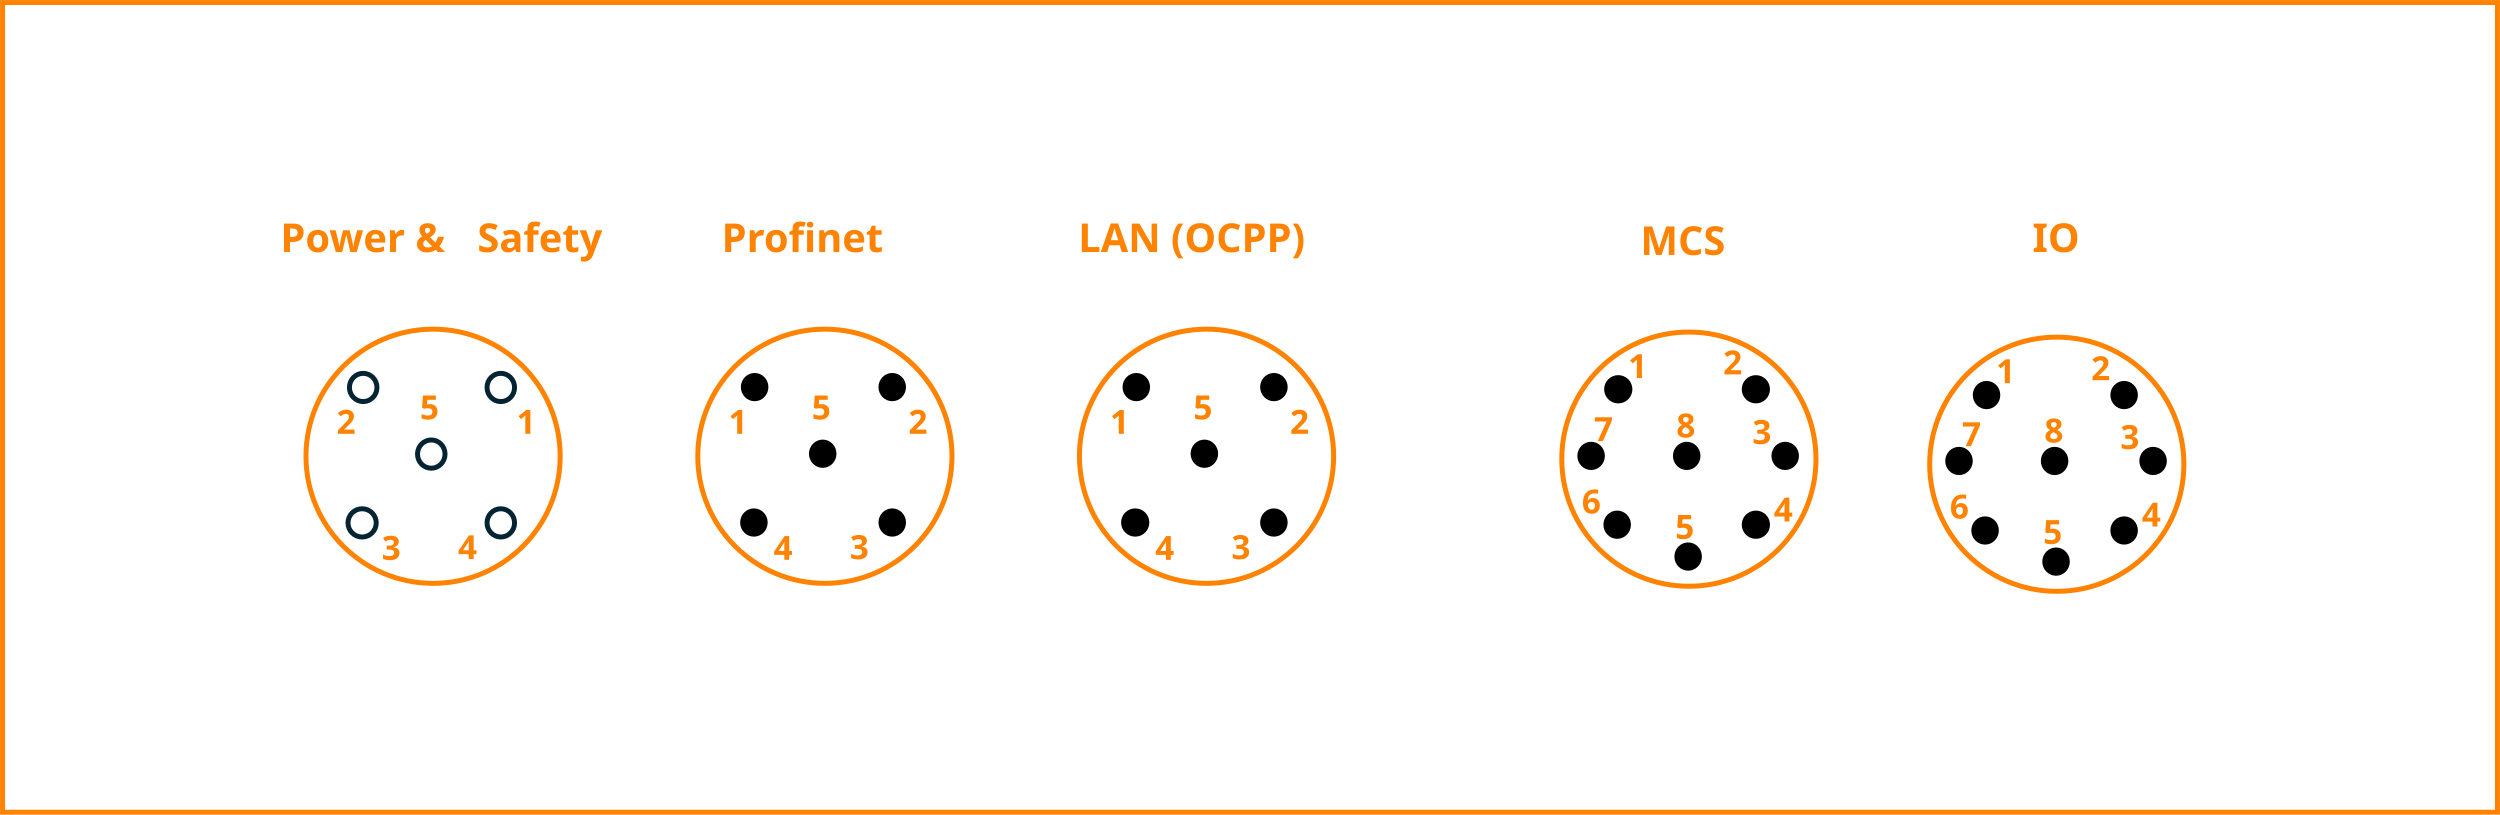
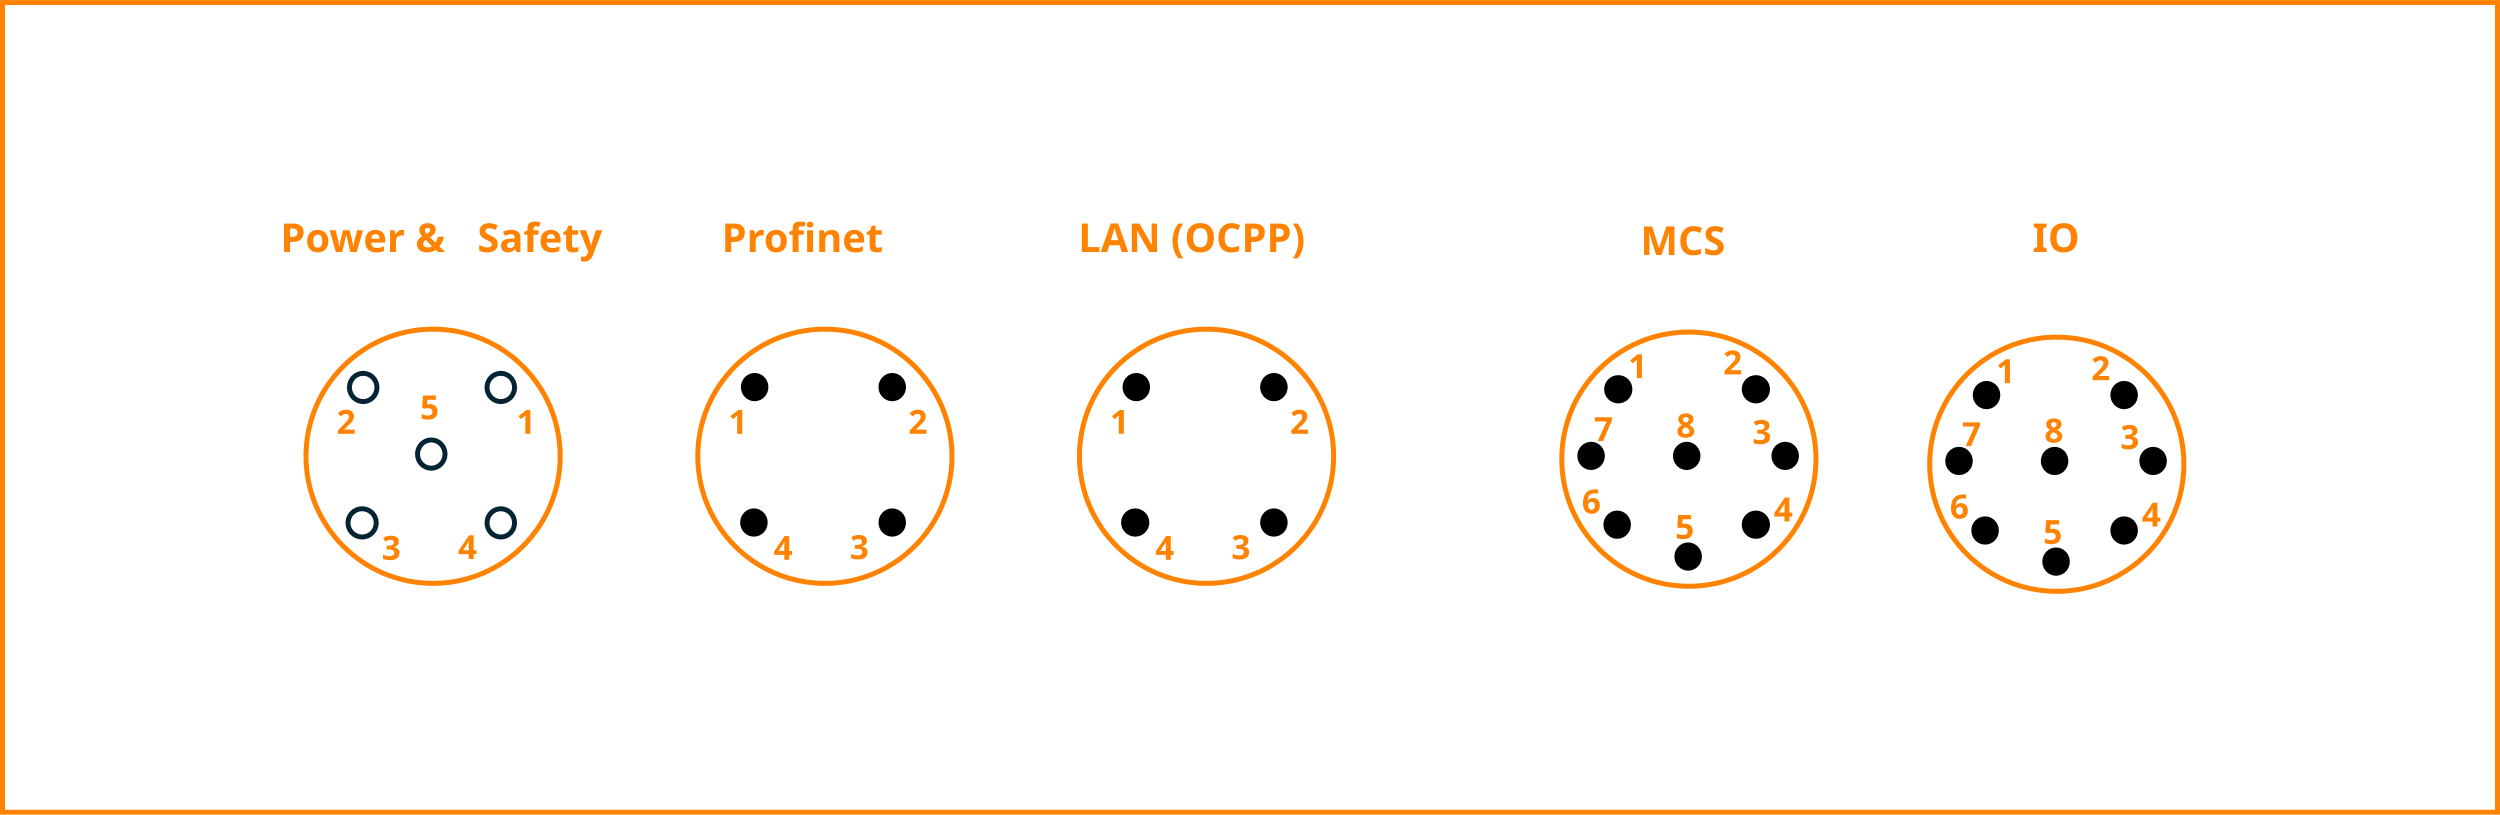
- <svg xmlns="http://www.w3.org/2000/svg" width="3452" height="1125" xml:space="preserve" overflow="hidden">
-   <g transform="translate(-320 -373)">
-     <rect x="323.5" y="376.5" width="3445" height="1118" stroke="#FF8200" stroke-width="6.875" stroke-miterlimit="8" fill="none" />
-     <text fill="#FF8200" font-family="Arial Black,Arial Black_MSFontService,sans-serif" font-weight="900" font-size="55" transform="matrix(1 0 0 1 707.193 721)">Power &amp; </text>
-     <text fill="#FF8200" font-family="Arial Black,Arial Black_MSFontService,sans-serif" font-weight="900" font-size="55" transform="matrix(1 0 0 1 979.169 721)">Safety</text>
-     <text fill="#FF8200" font-family="Arial Black,Arial Black_MSFontService,sans-serif" font-weight="900" font-size="55" transform="matrix(1 0 0 1 1316.42 721)">Profinet</text>
-     <text fill="#FF8200" font-family="Arial Black,Arial Black_MSFontService,sans-serif" font-weight="900" font-size="55" transform="matrix(1 0 0 1 1808.84 721)">LAN (OCPP)</text>
-     <text fill="#FF8200" font-family="Arial Black,Arial Black_MSFontService,sans-serif" font-weight="900" font-size="55" transform="matrix(1 0 0 1 2585.14 725)">MCS</text>
-     <text fill="#FF8200" font-family="Arial Black,Arial Black_MSFontService,sans-serif" font-weight="900" font-size="55" transform="matrix(1 0 0 1 3126.35 721)">IO</text>
-     <path d="M742.5 1003C742.5 906.074 821.074 827.5 918 827.5 1014.93 827.5 1093.5 906.074 1093.5 1003 1093.5 1099.93 1014.93 1178.5 918 1178.5 821.074 1178.5 742.5 1099.93 742.5 1003Z" stroke="#FF8200" stroke-width="6.875" stroke-miterlimit="8" fill="none" fill-rule="evenodd" />
-     <path d="M802.5 908C802.5 897.231 811.007 888.5 821.5 888.5 831.993 888.5 840.5 897.231 840.5 908 840.5 918.77 831.993 927.5 821.5 927.5 811.007 927.5 802.5 918.77 802.5 908Z" stroke="#042433" stroke-width="6.875" stroke-miterlimit="8" fill="none" fill-rule="evenodd" />
-     <path d="M992.5 908C992.5 897.231 1001.01 888.5 1011.5 888.5 1021.99 888.5 1030.5 897.231 1030.5 908 1030.5 918.77 1021.99 927.5 1011.5 927.5 1001.01 927.5 992.5 918.77 992.5 908Z" stroke="#042433" stroke-width="6.875" stroke-miterlimit="8" fill="none" fill-rule="evenodd" />
-     <path d="M800.5 1095C800.5 1084.23 809.231 1075.5 820 1075.5 830.77 1075.5 839.5 1084.23 839.5 1095 839.5 1105.77 830.77 1114.5 820 1114.5 809.231 1114.5 800.5 1105.77 800.5 1095Z" stroke="#042433" stroke-width="6.875" stroke-miterlimit="8" fill="none" fill-rule="evenodd" />
-     <path d="M992.5 1095C992.5 1084.23 1001.01 1075.5 1011.5 1075.5 1021.99 1075.5 1030.5 1084.23 1030.5 1095 1030.5 1105.77 1021.99 1114.5 1011.5 1114.5 1001.01 1114.5 992.5 1105.77 992.5 1095Z" stroke="#042433" stroke-width="6.875" stroke-miterlimit="8" fill="none" fill-rule="evenodd" />
-     <path d="M896.5 1000C896.5 989.23 905.007 980.5 915.5 980.5 925.994 980.5 934.5 989.23 934.5 1000 934.5 1010.77 925.994 1019.5 915.5 1019.5 905.007 1019.5 896.5 1010.77 896.5 1000Z" stroke="#042433" stroke-width="6.875" stroke-miterlimit="8" fill="none" fill-rule="evenodd" />
-     <text fill="#FF8200" font-family="Arial Black,Arial Black_MSFontService,sans-serif" font-weight="900" font-size="46" transform="matrix(1 0 0 1 784.812 972)">2</text>
-     <text fill="#FF8200" font-family="Arial Black,Arial Black_MSFontService,sans-serif" font-weight="900" font-size="46" transform="matrix(1 0 0 1 1033.3 972)">1</text>
-     <text fill="#FF8200" font-family="Arial Black,Arial Black_MSFontService,sans-serif" font-weight="900" font-size="46" transform="matrix(1 0 0 1 899.878 952)">5</text>
-     <text fill="#FF8200" font-family="Arial Black,Arial Black_MSFontService,sans-serif" font-weight="900" font-size="46" transform="matrix(1 0 0 1 847.128 1146)">3</text>
-     <text fill="#FF8200" font-family="Arial Black,Arial Black_MSFontService,sans-serif" font-weight="900" font-size="46" transform="matrix(1 0 0 1 952.423 1145)">4</text>
-     <path d="M1283.5 1003C1283.5 906.074 1362.07 827.5 1459 827.5 1555.93 827.5 1634.5 906.074 1634.5 1003 1634.5 1099.93 1555.93 1178.5 1459 1178.5 1362.07 1178.5 1283.5 1099.93 1283.5 1003Z" stroke="#FF8200" stroke-width="6.875" stroke-miterlimit="8" fill="none" fill-rule="evenodd" />
-     <path d="M1343 907.5C1343 896.73 1351.51 888 1362 888 1372.49 888 1381 896.73 1381 907.5 1381 918.27 1372.49 927 1362 927 1351.51 927 1343 918.27 1343 907.5Z" fill-rule="evenodd" />
-     <path d="M1533 907.5C1533 896.73 1541.51 888 1552 888 1562.49 888 1571 896.73 1571 907.5 1571 918.27 1562.49 927 1552 927 1541.51 927 1533 918.27 1533 907.5Z" fill-rule="evenodd" />
-     <path d="M1342 1094.5C1342 1083.73 1350.51 1075 1361 1075 1371.49 1075 1380 1083.73 1380 1094.5 1380 1105.27 1371.49 1114 1361 1114 1350.51 1114 1342 1105.27 1342 1094.5Z" fill-rule="evenodd" />
-     <path d="M1533 1094.5C1533 1083.73 1541.51 1075 1552 1075 1562.49 1075 1571 1083.73 1571 1094.5 1571 1105.27 1562.49 1114 1552 1114 1541.51 1114 1533 1105.27 1533 1094.5Z" fill-rule="evenodd" />
-     <path d="M1437 999.5C1437 988.73 1445.51 980 1456 980 1466.49 980 1475 988.73 1475 999.5 1475 1010.27 1466.49 1019 1456 1019 1445.51 1019 1437 1010.27 1437 999.5Z" fill-rule="evenodd" />
-     <text fill="#FF8200" font-family="Arial Black,Arial Black_MSFontService,sans-serif" font-weight="900" font-size="46" transform="matrix(1 0 0 1 1325.86 972)">1</text>
-     <text fill="#FF8200" font-family="Arial Black,Arial Black_MSFontService,sans-serif" font-weight="900" font-size="46" transform="matrix(1 0 0 1 1574.35 972)">2</text>
-     <text fill="#FF8200" font-family="Arial Black,Arial Black_MSFontService,sans-serif" font-weight="900" font-size="46" transform="matrix(1 0 0 1 1440.92 952)">5</text>
-     <text fill="#FF8200" font-family="Arial Black,Arial Black_MSFontService,sans-serif" font-weight="900" font-size="46" transform="matrix(1 0 0 1 1388.17 1146)">4</text>
-     <text fill="#FF8200" font-family="Arial Black,Arial Black_MSFontService,sans-serif" font-weight="900" font-size="46" transform="matrix(1 0 0 1 1493.47 1145)">3</text>
-     <path d="M1810.5 1003C1810.5 906.074 1889.07 827.5 1986 827.5 2082.93 827.5 2161.5 906.074 2161.5 1003 2161.5 1099.93 2082.93 1178.5 1986 1178.5 1889.07 1178.5 1810.5 1099.93 1810.5 1003Z" stroke="#FF8200" stroke-width="6.875" stroke-miterlimit="8" fill="none" fill-rule="evenodd" />
-     <path d="M1870 907.5C1870 896.73 1878.51 888 1889 888 1899.49 888 1908 896.73 1908 907.5 1908 918.27 1899.49 927 1889 927 1878.51 927 1870 918.27 1870 907.5Z" fill-rule="evenodd" />
-     <path d="M2060 907.5C2060 896.73 2068.51 888 2079 888 2089.49 888 2098 896.73 2098 907.5 2098 918.27 2089.49 927 2079 927 2068.51 927 2060 918.27 2060 907.5Z" fill-rule="evenodd" />
-     <path d="M1868 1094.5C1868 1083.73 1876.73 1075 1887.5 1075 1898.27 1075 1907 1083.73 1907 1094.5 1907 1105.27 1898.27 1114 1887.5 1114 1876.73 1114 1868 1105.27 1868 1094.5Z" fill-rule="evenodd" />
-     <path d="M2060 1094.5C2060 1083.73 2068.51 1075 2079 1075 2089.49 1075 2098 1083.73 2098 1094.5 2098 1105.27 2089.49 1114 2079 1114 2068.51 1114 2060 1105.27 2060 1094.5Z" fill-rule="evenodd" />
-     <path d="M1964 999.5C1964 988.73 1972.51 980 1983 980 1993.49 980 2002 988.73 2002 999.5 2002 1010.27 1993.49 1019 1983 1019 1972.51 1019 1964 1010.27 1964 999.5Z" fill-rule="evenodd" />
-     <text fill="#FF8200" font-family="Arial Black,Arial Black_MSFontService,sans-serif" font-weight="900" font-size="46" transform="matrix(1 0 0 1 1852.74 972)">1</text>
-     <text fill="#FF8200" font-family="Arial Black,Arial Black_MSFontService,sans-serif" font-weight="900" font-size="46" transform="matrix(1 0 0 1 2101.23 972)">2</text>
-     <text fill="#FF8200" font-family="Arial Black,Arial Black_MSFontService,sans-serif" font-weight="900" font-size="46" transform="matrix(1 0 0 1 1967.81 952)">5</text>
-     <text fill="#FF8200" font-family="Arial Black,Arial Black_MSFontService,sans-serif" font-weight="900" font-size="46" transform="matrix(1 0 0 1 1915.06 1146)">4</text>
-     <text fill="#FF8200" font-family="Arial Black,Arial Black_MSFontService,sans-serif" font-weight="900" font-size="46" transform="matrix(1 0 0 1 2020.35 1145)">3</text>
-     <path d="M2476.5 1007C2476.5 910.074 2555.07 831.5 2652 831.5 2748.93 831.5 2827.5 910.074 2827.5 1007 2827.5 1103.93 2748.93 1182.5 2652 1182.5 2555.07 1182.5 2476.5 1103.93 2476.5 1007Z" stroke="#FF8200" stroke-width="6.875" stroke-miterlimit="8" fill="none" fill-rule="evenodd" />
-     <path d="M2535 910.5C2535 899.73 2543.73 891 2554.5 891 2565.27 891 2574 899.73 2574 910.5 2574 921.269 2565.27 930 2554.5 930 2543.73 930 2535 921.269 2535 910.5Z" fill-rule="evenodd" />
-     <path d="M2725 910.5C2725 899.73 2733.73 891 2744.5 891 2755.27 891 2764 899.73 2764 910.5 2764 921.269 2755.27 930 2744.5 930 2733.73 930 2725 921.269 2725 910.5Z" fill-rule="evenodd" />
-     <path d="M2534 1097.5C2534 1086.73 2542.51 1078 2553 1078 2563.49 1078 2572 1086.73 2572 1097.5 2572 1108.27 2563.49 1117 2553 1117 2542.51 1117 2534 1108.27 2534 1097.5Z" fill-rule="evenodd" />
-     <path d="M2725 1097.5C2725 1086.73 2733.73 1078 2744.5 1078 2755.27 1078 2764 1086.73 2764 1097.5 2764 1108.27 2755.27 1117 2744.5 1117 2733.73 1117 2725 1108.27 2725 1097.5Z" fill-rule="evenodd" />
-     <path d="M2630 1002.5C2630 991.731 2638.51 983 2649 983 2659.49 983 2668 991.731 2668 1002.5 2668 1013.27 2659.49 1022 2649 1022 2638.51 1022 2630 1013.27 2630 1002.5Z" fill-rule="evenodd" />
-     <text fill="#FF8200" font-family="Arial Black,Arial Black_MSFontService,sans-serif" font-weight="900" font-size="46" transform="matrix(1 0 0 1 2568.12 895)">1</text>
-     <text fill="#FF8200" font-family="Arial Black,Arial Black_MSFontService,sans-serif" font-weight="900" font-size="46" transform="matrix(1 0 0 1 2699.34 890)">2</text>
-     <text fill="#FF8200" font-family="Arial Black,Arial Black_MSFontService,sans-serif" font-weight="900" font-size="46" transform="matrix(1 0 0 1 2633.11 1117)">5</text>
-     <text fill="#FF8200" font-family="Arial Black,Arial Black_MSFontService,sans-serif" font-weight="900" font-size="46" transform="matrix(1 0 0 1 2769.23 1093)">4</text>
-     <text fill="#FF8200" font-family="Arial Black,Arial Black_MSFontService,sans-serif" font-weight="900" font-size="46" transform="matrix(1 0 0 1 2739.66 986)">3</text>
-     <path d="M2632 1141.5C2632 1130.73 2640.51 1122 2651 1122 2661.49 1122 2670 1130.73 2670 1141.5 2670 1152.27 2661.49 1161 2651 1161 2640.51 1161 2632 1152.27 2632 1141.5Z" fill-rule="evenodd" />
-     <path d="M2498 1002.5C2498 991.731 2506.51 983 2517 983 2527.49 983 2536 991.731 2536 1002.5 2536 1013.27 2527.49 1022 2517 1022 2506.51 1022 2498 1013.27 2498 1002.5Z" fill-rule="evenodd" />
-     <path d="M2766 1002.5C2766 991.731 2774.51 983 2785 983 2795.49 983 2804 991.731 2804 1002.5 2804 1013.27 2795.49 1022 2785 1022 2774.51 1022 2766 1013.27 2766 1002.5Z" fill-rule="evenodd" />
-     <text fill="#FF8200" font-family="Arial Black,Arial Black_MSFontService,sans-serif" font-weight="900" font-size="46" transform="matrix(1 0 0 1 2504.21 1082)">6</text>
-     <text fill="#FF8200" font-family="Arial Black,Arial Black_MSFontService,sans-serif" font-weight="900" font-size="46" transform="matrix(1 0 0 1 2520.98 982)">7</text>
-     <text fill="#FF8200" font-family="Arial Black,Arial Black_MSFontService,sans-serif" font-weight="900" font-size="46" transform="matrix(1 0 0 1 2634.71 977)">8</text>
-     <path d="M2984.5 1014C2984.5 917.074 3063.07 838.5 3160 838.5 3256.93 838.5 3335.5 917.074 3335.5 1014 3335.5 1110.93 3256.93 1189.5 3160 1189.5 3063.07 1189.5 2984.5 1110.93 2984.5 1014Z" stroke="#FF8200" stroke-width="6.875" stroke-miterlimit="8" fill="none" fill-rule="evenodd" />
-     <path d="M3044 918.5C3044 907.73 3052.51 899 3063 899 3073.49 899 3082 907.73 3082 918.5 3082 929.27 3073.49 938 3063 938 3052.51 938 3044 929.27 3044 918.5Z" fill-rule="evenodd" />
-     <path d="M3234 918.5C3234 907.73 3242.51 899 3253 899 3263.49 899 3272 907.73 3272 918.5 3272 929.27 3263.49 938 3253 938 3242.51 938 3234 929.27 3234 918.5Z" fill-rule="evenodd" />
-     <path d="M3042 1105.5C3042 1094.73 3050.51 1086 3061 1086 3071.49 1086 3080 1094.73 3080 1105.5 3080 1116.27 3071.49 1125 3061 1125 3050.51 1125 3042 1116.27 3042 1105.5Z" fill-rule="evenodd" />
-     <path d="M3234 1105.5C3234 1094.73 3242.51 1086 3253 1086 3263.49 1086 3272 1094.73 3272 1105.5 3272 1116.27 3263.49 1125 3253 1125 3242.51 1125 3234 1116.27 3234 1105.5Z" fill-rule="evenodd" />
-     <path d="M3138 1009.5C3138 998.73 3146.51 990 3157 990 3167.49 990 3176 998.73 3176 1009.5 3176 1020.27 3167.49 1029 3157 1029 3146.51 1029 3138 1020.27 3138 1009.5Z" fill-rule="evenodd" />
-     <text fill="#FF8200" font-family="Arial Black,Arial Black_MSFontService,sans-serif" font-weight="900" font-size="46" transform="matrix(1 0 0 1 3076.26 902)">1</text>
-     <text fill="#FF8200" font-family="Arial Black,Arial Black_MSFontService,sans-serif" font-weight="900" font-size="46" transform="matrix(1 0 0 1 3207.48 898)">2</text>
-     <text fill="#FF8200" font-family="Arial Black,Arial Black_MSFontService,sans-serif" font-weight="900" font-size="46" transform="matrix(1 0 0 1 3141.25 1124)">5</text>
-     <text fill="#FF8200" font-family="Arial Black,Arial Black_MSFontService,sans-serif" font-weight="900" font-size="46" transform="matrix(1 0 0 1 3277.37 1100)">4</text>
-     <text fill="#FF8200" font-family="Arial Black,Arial Black_MSFontService,sans-serif" font-weight="900" font-size="46" transform="matrix(1 0 0 1 3247.8 993)">3</text>
-     <path d="M3140 1148.5C3140 1137.73 3148.51 1129 3159 1129 3169.49 1129 3178 1137.73 3178 1148.5 3178 1159.27 3169.49 1168 3159 1168 3148.51 1168 3140 1159.27 3140 1148.5Z" fill-rule="evenodd" />
-     <path d="M3006 1009.5C3006 998.73 3014.51 990 3025 990 3035.49 990 3044 998.73 3044 1009.5 3044 1020.27 3035.49 1029 3025 1029 3014.51 1029 3006 1020.27 3006 1009.5Z" fill-rule="evenodd" />
-     <path d="M3274 1009.5C3274 998.73 3282.51 990 3293 990 3303.49 990 3312 998.73 3312 1009.5 3312 1020.27 3303.49 1029 3293 1029 3282.51 1029 3274 1020.27 3274 1009.5Z" fill-rule="evenodd" />
-     <text fill="#FF8200" font-family="Arial Black,Arial Black_MSFontService,sans-serif" font-weight="900" font-size="46" transform="matrix(1 0 0 1 3012.35 1089)">6</text>
-     <text fill="#FF8200" font-family="Arial Black,Arial Black_MSFontService,sans-serif" font-weight="900" font-size="46" transform="matrix(1 0 0 1 3029.12 989)">7</text>
-     <text fill="#FF8200" font-family="Arial Black,Arial Black_MSFontService,sans-serif" font-weight="900" font-size="46" transform="matrix(1 0 0 1 3142.84 984)">8</text>
-   </g>
+ <svg xmlns="http://www.w3.org/2000/svg" width="3452" height="1125" xml:space="preserve" overflow="hidden" version="1.1" id="svg59">
+   <defs id="defs59" />
+   <rect x="3.5" y="3.5" width="3445" height="1118" stroke="#ff8200" stroke-width="6.875" stroke-miterlimit="8" fill="none" id="rect1" />
+   <text fill="#ff8200" font-family="'Arial Black', 'Arial Black_MSFontService', sans-serif" font-weight="900" font-size="55px" id="text1" x="387.193" y="348">Power &amp; </text>
+   <text fill="#ff8200" font-family="'Arial Black', 'Arial Black_MSFontService', sans-serif" font-weight="900" font-size="55px" id="text2" x="659.169" y="348">Safety</text>
+   <text fill="#ff8200" font-family="'Arial Black', 'Arial Black_MSFontService', sans-serif" font-weight="900" font-size="55px" id="text3" x="996.42" y="348">Profinet</text>
+   <text fill="#ff8200" font-family="'Arial Black', 'Arial Black_MSFontService', sans-serif" font-weight="900" font-size="55px" id="text4" x="1488.84" y="348">LAN (OCPP)</text>
+   <text fill="#ff8200" font-family="'Arial Black', 'Arial Black_MSFontService', sans-serif" font-weight="900" font-size="55px" id="text5" x="2265.14" y="352">MCS</text>
+   <text fill="#ff8200" font-family="'Arial Black', 'Arial Black_MSFontService', sans-serif" font-weight="900" font-size="55px" id="text6" x="2806.35" y="348">IO</text>
+   <path d="m 422.5,630 c 0,-96.926 78.574,-175.5 175.5,-175.5 96.93,0 175.5,78.574 175.5,175.5 0,96.93 -78.57,175.5 -175.5,175.5 -96.926,0 -175.5,-78.57 -175.5,-175.5 z" stroke="#ff8200" stroke-width="6.875" stroke-miterlimit="8" fill="none" fill-rule="evenodd" id="path6" />
+   <path d="m 482.5,535 c 0,-10.769 8.507,-19.5 19,-19.5 10.493,0 19,8.731 19,19.5 0,10.77 -8.507,19.5 -19,19.5 -10.493,0 -19,-8.73 -19,-19.5 z" stroke="#042433" stroke-width="6.875" stroke-miterlimit="8" fill="none" fill-rule="evenodd" id="path7" />
+   <path d="m 672.5,535 c 0,-10.769 8.51,-19.5 19,-19.5 10.49,0 19,8.731 19,19.5 0,10.77 -8.51,19.5 -19,19.5 -10.49,0 -19,-8.73 -19,-19.5 z" stroke="#042433" stroke-width="6.875" stroke-miterlimit="8" fill="none" fill-rule="evenodd" id="path8" />
+   <path d="m 480.5,722 c 0,-10.77 8.731,-19.5 19.5,-19.5 10.77,0 19.5,8.73 19.5,19.5 0,10.77 -8.73,19.5 -19.5,19.5 -10.769,0 -19.5,-8.73 -19.5,-19.5 z" stroke="#042433" stroke-width="6.875" stroke-miterlimit="8" fill="none" fill-rule="evenodd" id="path9" />
+   <path d="m 672.5,722 c 0,-10.77 8.51,-19.5 19,-19.5 10.49,0 19,8.73 19,19.5 0,10.77 -8.51,19.5 -19,19.5 -10.49,0 -19,-8.73 -19,-19.5 z" stroke="#042433" stroke-width="6.875" stroke-miterlimit="8" fill="none" fill-rule="evenodd" id="path10" />
+   <path d="m 576.5,627 c 0,-10.77 8.507,-19.5 19,-19.5 10.494,0 19,8.73 19,19.5 0,10.77 -8.506,19.5 -19,19.5 -10.493,0 -19,-8.73 -19,-19.5 z" stroke="#042433" stroke-width="6.875" stroke-miterlimit="8" fill="none" fill-rule="evenodd" id="path11" />
+   <text fill="#ff8200" font-family="'Arial Black', 'Arial Black_MSFontService', sans-serif" font-weight="900" font-size="46px" id="text11" x="464.812" y="599">2</text>
+   <text fill="#ff8200" font-family="'Arial Black', 'Arial Black_MSFontService', sans-serif" font-weight="900" font-size="46px" id="text12" x="713.3" y="599">1</text>
+   <text fill="#ff8200" font-family="'Arial Black', 'Arial Black_MSFontService', sans-serif" font-weight="900" font-size="46px" id="text13" x="579.878" y="579">5</text>
+   <text fill="#ff8200" font-family="'Arial Black', 'Arial Black_MSFontService', sans-serif" font-weight="900" font-size="46px" id="text14" x="527.128" y="773">3</text>
+   <text fill="#ff8200" font-family="'Arial Black', 'Arial Black_MSFontService', sans-serif" font-weight="900" font-size="46px" id="text15" x="632.423" y="772">4</text>
+   <path d="m 963.5,630 c 0,-96.926 78.57,-175.5 175.5,-175.5 96.93,0 175.5,78.574 175.5,175.5 0,96.93 -78.57,175.5 -175.5,175.5 -96.93,0 -175.5,-78.57 -175.5,-175.5 z" stroke="#ff8200" stroke-width="6.875" stroke-miterlimit="8" fill="none" fill-rule="evenodd" id="path15" />
+   <path d="m 1023,534.5 c 0,-10.77 8.51,-19.5 19,-19.5 10.49,0 19,8.73 19,19.5 0,10.77 -8.51,19.5 -19,19.5 -10.49,0 -19,-8.73 -19,-19.5 z" fill-rule="evenodd" id="path16" />
+   <path d="m 1213,534.5 c 0,-10.77 8.51,-19.5 19,-19.5 10.49,0 19,8.73 19,19.5 0,10.77 -8.51,19.5 -19,19.5 -10.49,0 -19,-8.73 -19,-19.5 z" fill-rule="evenodd" id="path17" />
+   <path d="m 1022,721.5 c 0,-10.77 8.51,-19.5 19,-19.5 10.49,0 19,8.73 19,19.5 0,10.77 -8.51,19.5 -19,19.5 -10.49,0 -19,-8.73 -19,-19.5 z" fill-rule="evenodd" id="path18" />
+   <path d="m 1213,721.5 c 0,-10.77 8.51,-19.5 19,-19.5 10.49,0 19,8.73 19,19.5 0,10.77 -8.51,19.5 -19,19.5 -10.49,0 -19,-8.73 -19,-19.5 z" fill-rule="evenodd" id="path19" />
+   <text fill="#ff8200" font-family="'Arial Black', 'Arial Black_MSFontService', sans-serif" font-weight="900" font-size="46px" id="text20" x="1005.86" y="599">1</text>
+   <text fill="#ff8200" font-family="'Arial Black', 'Arial Black_MSFontService', sans-serif" font-weight="900" font-size="46px" id="text21" x="1254.35" y="599">2</text>
+   <text fill="#ff8200" font-family="'Arial Black', 'Arial Black_MSFontService', sans-serif" font-weight="900" font-size="46px" id="text23" x="1068.17" y="773">4</text>
+   <text fill="#ff8200" font-family="'Arial Black', 'Arial Black_MSFontService', sans-serif" font-weight="900" font-size="46px" id="text24" x="1173.47" y="772">3</text>
+   <path d="m 1490.5,630 c 0,-96.926 78.57,-175.5 175.5,-175.5 96.93,0 175.5,78.574 175.5,175.5 0,96.93 -78.57,175.5 -175.5,175.5 -96.93,0 -175.5,-78.57 -175.5,-175.5 z" stroke="#ff8200" stroke-width="6.875" stroke-miterlimit="8" fill="none" fill-rule="evenodd" id="path24" />
+   <path d="m 1550,534.5 c 0,-10.77 8.51,-19.5 19,-19.5 10.49,0 19,8.73 19,19.5 0,10.77 -8.51,19.5 -19,19.5 -10.49,0 -19,-8.73 -19,-19.5 z" fill-rule="evenodd" id="path25" />
+   <path d="m 1740,534.5 c 0,-10.77 8.51,-19.5 19,-19.5 10.49,0 19,8.73 19,19.5 0,10.77 -8.51,19.5 -19,19.5 -10.49,0 -19,-8.73 -19,-19.5 z" fill-rule="evenodd" id="path26" />
+   <path d="m 1548,721.5 c 0,-10.77 8.73,-19.5 19.5,-19.5 10.77,0 19.5,8.73 19.5,19.5 0,10.77 -8.73,19.5 -19.5,19.5 -10.77,0 -19.5,-8.73 -19.5,-19.5 z" fill-rule="evenodd" id="path27" />
+   <path d="m 1740,721.5 c 0,-10.77 8.51,-19.5 19,-19.5 10.49,0 19,8.73 19,19.5 0,10.77 -8.51,19.5 -19,19.5 -10.49,0 -19,-8.73 -19,-19.5 z" fill-rule="evenodd" id="path28" />
+   <text fill="#ff8200" font-family="'Arial Black', 'Arial Black_MSFontService', sans-serif" font-weight="900" font-size="46px" id="text29" x="1532.74" y="599">1</text>
+   <text fill="#ff8200" font-family="'Arial Black', 'Arial Black_MSFontService', sans-serif" font-weight="900" font-size="46px" id="text30" x="1781.23" y="599">2</text>
+   <text fill="#ff8200" font-family="'Arial Black', 'Arial Black_MSFontService', sans-serif" font-weight="900" font-size="46px" id="text32" x="1595.06" y="773">4</text>
+   <text fill="#ff8200" font-family="'Arial Black', 'Arial Black_MSFontService', sans-serif" font-weight="900" font-size="46px" id="text33" x="1700.35" y="772">3</text>
+   <path d="m 2156.5,634 c 0,-96.926 78.57,-175.5 175.5,-175.5 96.93,0 175.5,78.574 175.5,175.5 0,96.93 -78.57,175.5 -175.5,175.5 -96.93,0 -175.5,-78.57 -175.5,-175.5 z" stroke="#ff8200" stroke-width="6.875" stroke-miterlimit="8" fill="none" fill-rule="evenodd" id="path33" />
+   <path d="m 2215,537.5 c 0,-10.77 8.73,-19.5 19.5,-19.5 10.77,0 19.5,8.73 19.5,19.5 0,10.769 -8.73,19.5 -19.5,19.5 -10.77,0 -19.5,-8.731 -19.5,-19.5 z" fill-rule="evenodd" id="path34" />
+   <path d="m 2405,537.5 c 0,-10.77 8.73,-19.5 19.5,-19.5 10.77,0 19.5,8.73 19.5,19.5 0,10.769 -8.73,19.5 -19.5,19.5 -10.77,0 -19.5,-8.731 -19.5,-19.5 z" fill-rule="evenodd" id="path35" />
+   <path d="m 2214,724.5 c 0,-10.77 8.51,-19.5 19,-19.5 10.49,0 19,8.73 19,19.5 0,10.77 -8.51,19.5 -19,19.5 -10.49,0 -19,-8.73 -19,-19.5 z" fill-rule="evenodd" id="path36" />
+   <path d="m 2405,724.5 c 0,-10.77 8.73,-19.5 19.5,-19.5 10.77,0 19.5,8.73 19.5,19.5 0,10.77 -8.73,19.5 -19.5,19.5 -10.77,0 -19.5,-8.73 -19.5,-19.5 z" fill-rule="evenodd" id="path37" />
+   <path d="m 2310,629.5 c 0,-10.769 8.51,-19.5 19,-19.5 10.49,0 19,8.731 19,19.5 0,10.77 -8.51,19.5 -19,19.5 -10.49,0 -19,-8.73 -19,-19.5 z" fill-rule="evenodd" id="path38" />
+   <text fill="#ff8200" font-family="'Arial Black', 'Arial Black_MSFontService', sans-serif" font-weight="900" font-size="46px" id="text38" x="2248.12" y="522">1</text>
+   <text fill="#ff8200" font-family="'Arial Black', 'Arial Black_MSFontService', sans-serif" font-weight="900" font-size="46px" id="text39" x="2379.34" y="517">2</text>
+   <text fill="#ff8200" font-family="'Arial Black', 'Arial Black_MSFontService', sans-serif" font-weight="900" font-size="46px" id="text40" x="2313.11" y="744">5</text>
+   <text fill="#ff8200" font-family="'Arial Black', 'Arial Black_MSFontService', sans-serif" font-weight="900" font-size="46px" id="text41" x="2449.23" y="720">4</text>
+   <text fill="#ff8200" font-family="'Arial Black', 'Arial Black_MSFontService', sans-serif" font-weight="900" font-size="46px" id="text42" x="2419.66" y="613">3</text>
+   <path d="m 2312,768.5 c 0,-10.77 8.51,-19.5 19,-19.5 10.49,0 19,8.73 19,19.5 0,10.77 -8.51,19.5 -19,19.5 -10.49,0 -19,-8.73 -19,-19.5 z" fill-rule="evenodd" id="path42" />
+   <path d="m 2178,629.5 c 0,-10.769 8.51,-19.5 19,-19.5 10.49,0 19,8.731 19,19.5 0,10.77 -8.51,19.5 -19,19.5 -10.49,0 -19,-8.73 -19,-19.5 z" fill-rule="evenodd" id="path43" />
+   <path d="m 2446,629.5 c 0,-10.769 8.51,-19.5 19,-19.5 10.49,0 19,8.731 19,19.5 0,10.77 -8.51,19.5 -19,19.5 -10.49,0 -19,-8.73 -19,-19.5 z" fill-rule="evenodd" id="path44" />
+   <text fill="#ff8200" font-family="'Arial Black', 'Arial Black_MSFontService', sans-serif" font-weight="900" font-size="46px" id="text44" x="2184.21" y="709">6</text>
+   <text fill="#ff8200" font-family="'Arial Black', 'Arial Black_MSFontService', sans-serif" font-weight="900" font-size="46px" id="text45" x="2200.98" y="609">7</text>
+   <text fill="#ff8200" font-family="'Arial Black', 'Arial Black_MSFontService', sans-serif" font-weight="900" font-size="46px" id="text46" x="2314.71" y="604">8</text>
+   <path d="m 2664.5,641 c 0,-96.926 78.57,-175.5 175.5,-175.5 96.93,0 175.5,78.574 175.5,175.5 0,96.93 -78.57,175.5 -175.5,175.5 -96.93,0 -175.5,-78.57 -175.5,-175.5 z" stroke="#ff8200" stroke-width="6.875" stroke-miterlimit="8" fill="none" fill-rule="evenodd" id="path46" />
+   <path d="m 2724,545.5 c 0,-10.77 8.51,-19.5 19,-19.5 10.49,0 19,8.73 19,19.5 0,10.77 -8.51,19.5 -19,19.5 -10.49,0 -19,-8.73 -19,-19.5 z" fill-rule="evenodd" id="path47" />
+   <path d="m 2914,545.5 c 0,-10.77 8.51,-19.5 19,-19.5 10.49,0 19,8.73 19,19.5 0,10.77 -8.51,19.5 -19,19.5 -10.49,0 -19,-8.73 -19,-19.5 z" fill-rule="evenodd" id="path48" />
+   <path d="m 2722,732.5 c 0,-10.77 8.51,-19.5 19,-19.5 10.49,0 19,8.73 19,19.5 0,10.77 -8.51,19.5 -19,19.5 -10.49,0 -19,-8.73 -19,-19.5 z" fill-rule="evenodd" id="path49" />
+   <path d="m 2914,732.5 c 0,-10.77 8.51,-19.5 19,-19.5 10.49,0 19,8.73 19,19.5 0,10.77 -8.51,19.5 -19,19.5 -10.49,0 -19,-8.73 -19,-19.5 z" fill-rule="evenodd" id="path50" />
+   <path d="m 2818,636.5 c 0,-10.77 8.51,-19.5 19,-19.5 10.49,0 19,8.73 19,19.5 0,10.77 -8.51,19.5 -19,19.5 -10.49,0 -19,-8.73 -19,-19.5 z" fill-rule="evenodd" id="path51" />
+   <text fill="#ff8200" font-family="'Arial Black', 'Arial Black_MSFontService', sans-serif" font-weight="900" font-size="46px" id="text51" x="2756.26" y="529">1</text>
+   <text fill="#ff8200" font-family="'Arial Black', 'Arial Black_MSFontService', sans-serif" font-weight="900" font-size="46px" id="text52" x="2887.48" y="525">2</text>
+   <text fill="#ff8200" font-family="'Arial Black', 'Arial Black_MSFontService', sans-serif" font-weight="900" font-size="46px" id="text53" x="2821.25" y="751">5</text>
+   <text fill="#ff8200" font-family="'Arial Black', 'Arial Black_MSFontService', sans-serif" font-weight="900" font-size="46px" id="text54" x="2957.37" y="727">4</text>
+   <text fill="#ff8200" font-family="'Arial Black', 'Arial Black_MSFontService', sans-serif" font-weight="900" font-size="46px" id="text55" x="2927.8" y="620">3</text>
+   <path d="m 2820,775.5 c 0,-10.77 8.51,-19.5 19,-19.5 10.49,0 19,8.73 19,19.5 0,10.77 -8.51,19.5 -19,19.5 -10.49,0 -19,-8.73 -19,-19.5 z" fill-rule="evenodd" id="path55" />
+   <path d="m 2686,636.5 c 0,-10.77 8.51,-19.5 19,-19.5 10.49,0 19,8.73 19,19.5 0,10.77 -8.51,19.5 -19,19.5 -10.49,0 -19,-8.73 -19,-19.5 z" fill-rule="evenodd" id="path56" />
+   <path d="m 2954,636.5 c 0,-10.77 8.51,-19.5 19,-19.5 10.49,0 19,8.73 19,19.5 0,10.77 -8.51,19.5 -19,19.5 -10.49,0 -19,-8.73 -19,-19.5 z" fill-rule="evenodd" id="path57" />
+   <text fill="#ff8200" font-family="'Arial Black', 'Arial Black_MSFontService', sans-serif" font-weight="900" font-size="46px" id="text57" x="2692.35" y="716">6</text>
+   <text fill="#ff8200" font-family="'Arial Black', 'Arial Black_MSFontService', sans-serif" font-weight="900" font-size="46px" id="text58" x="2709.12" y="616">7</text>
+   <text fill="#ff8200" font-family="'Arial Black', 'Arial Black_MSFontService', sans-serif" font-weight="900" font-size="46px" id="text59" x="2822.84" y="611">8</text>
</svg>
